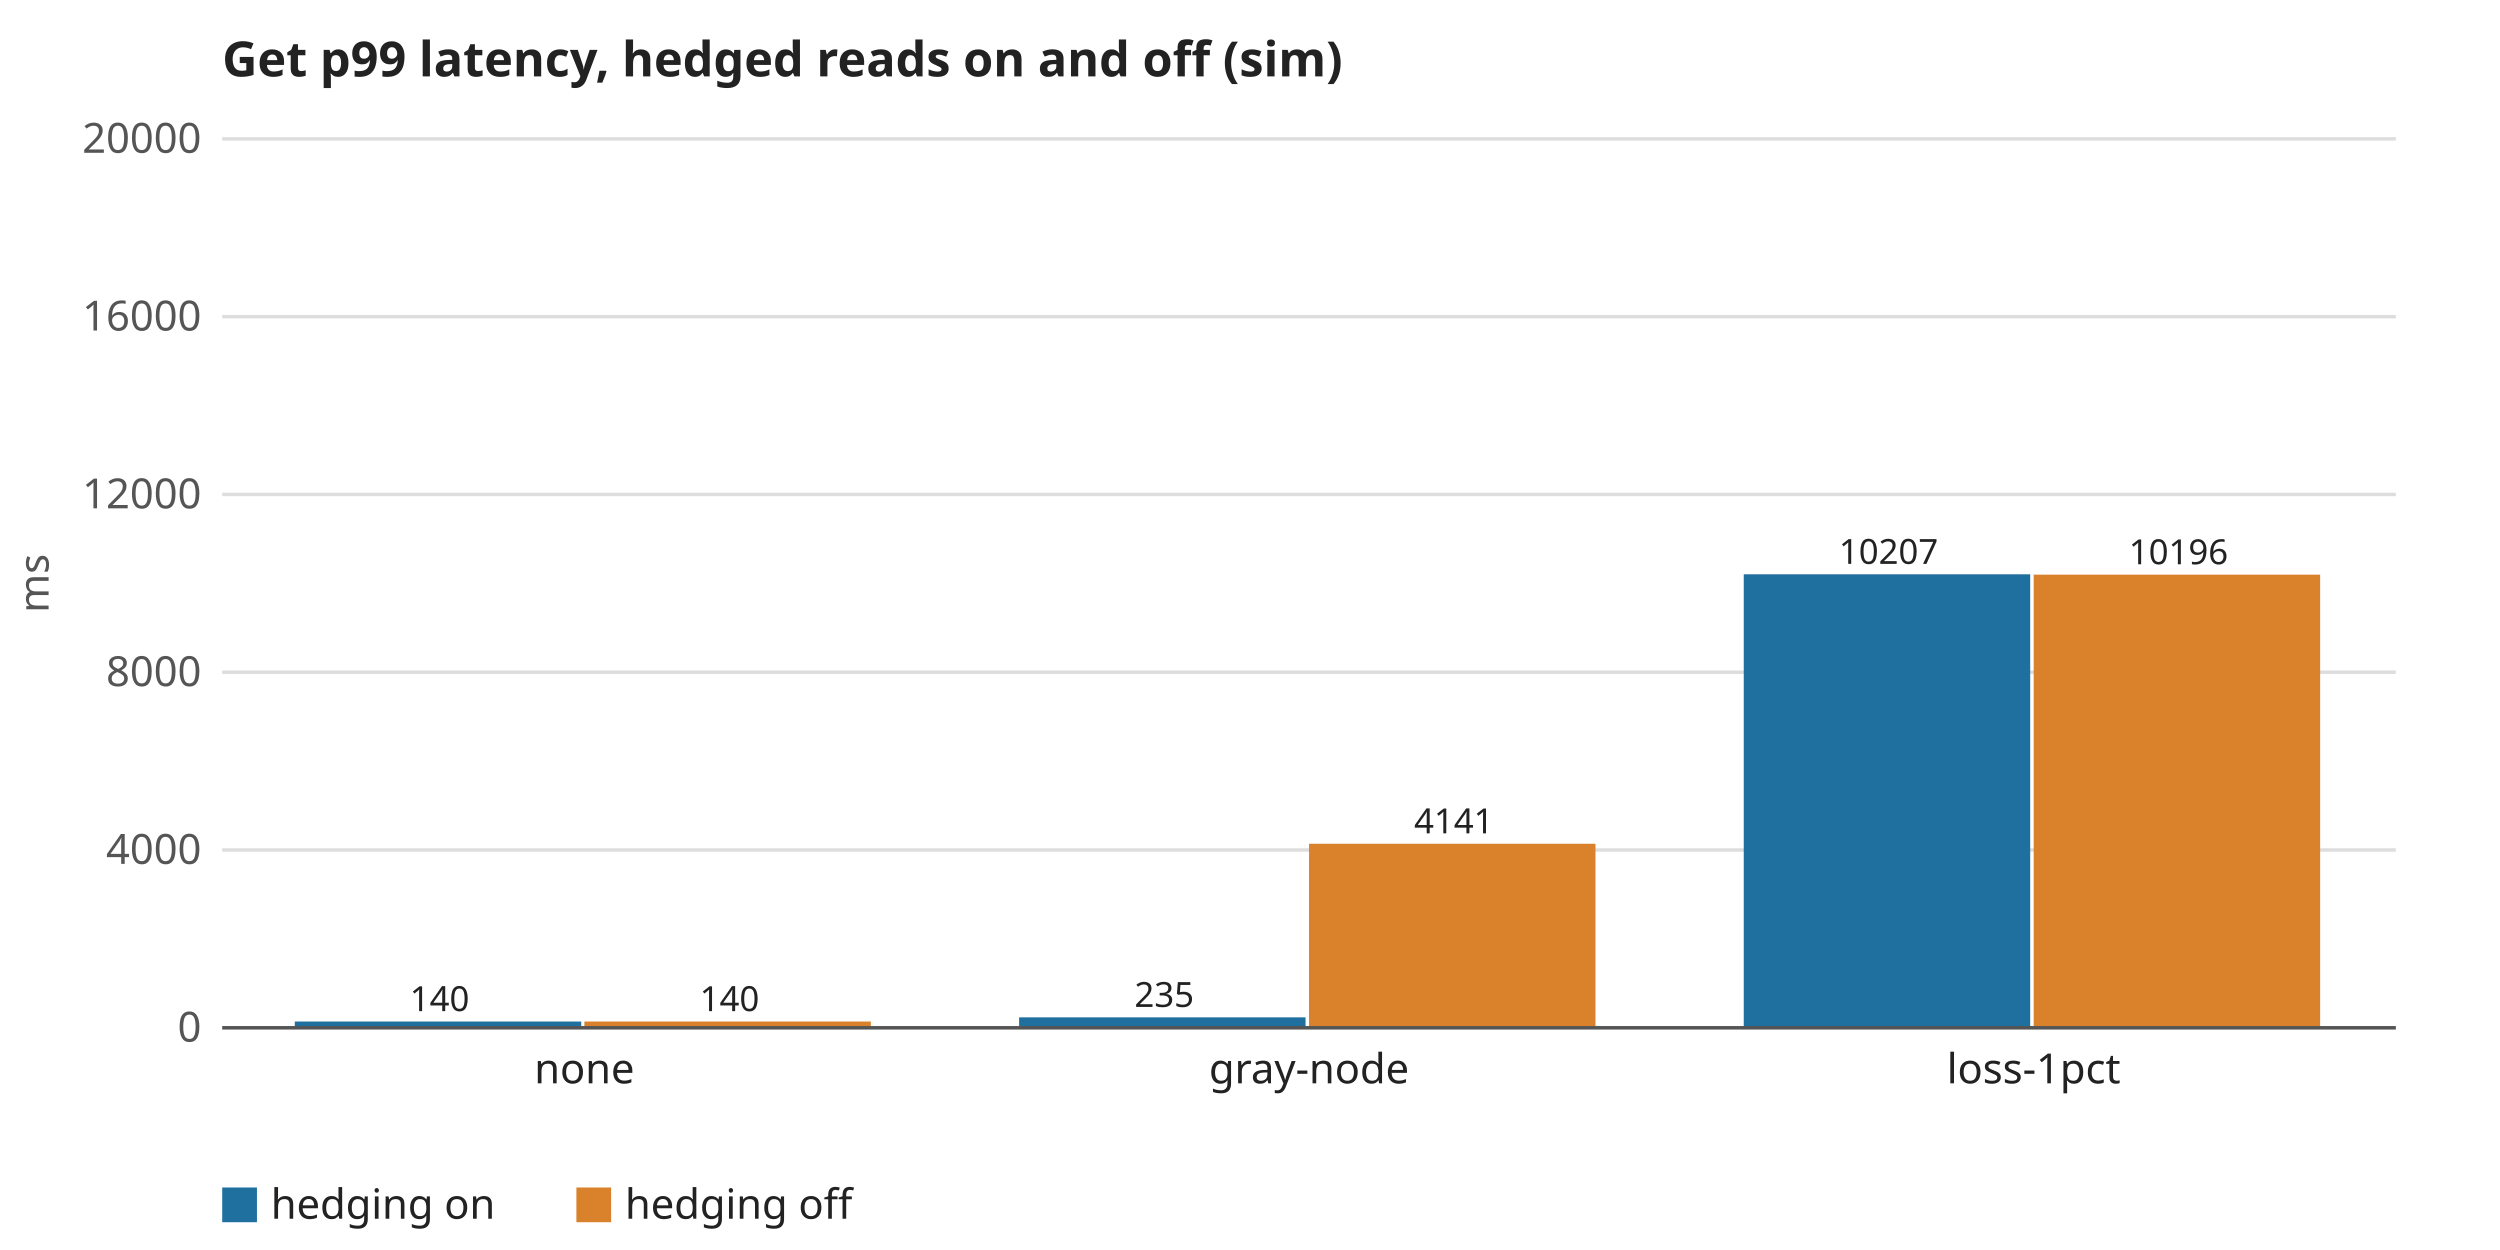
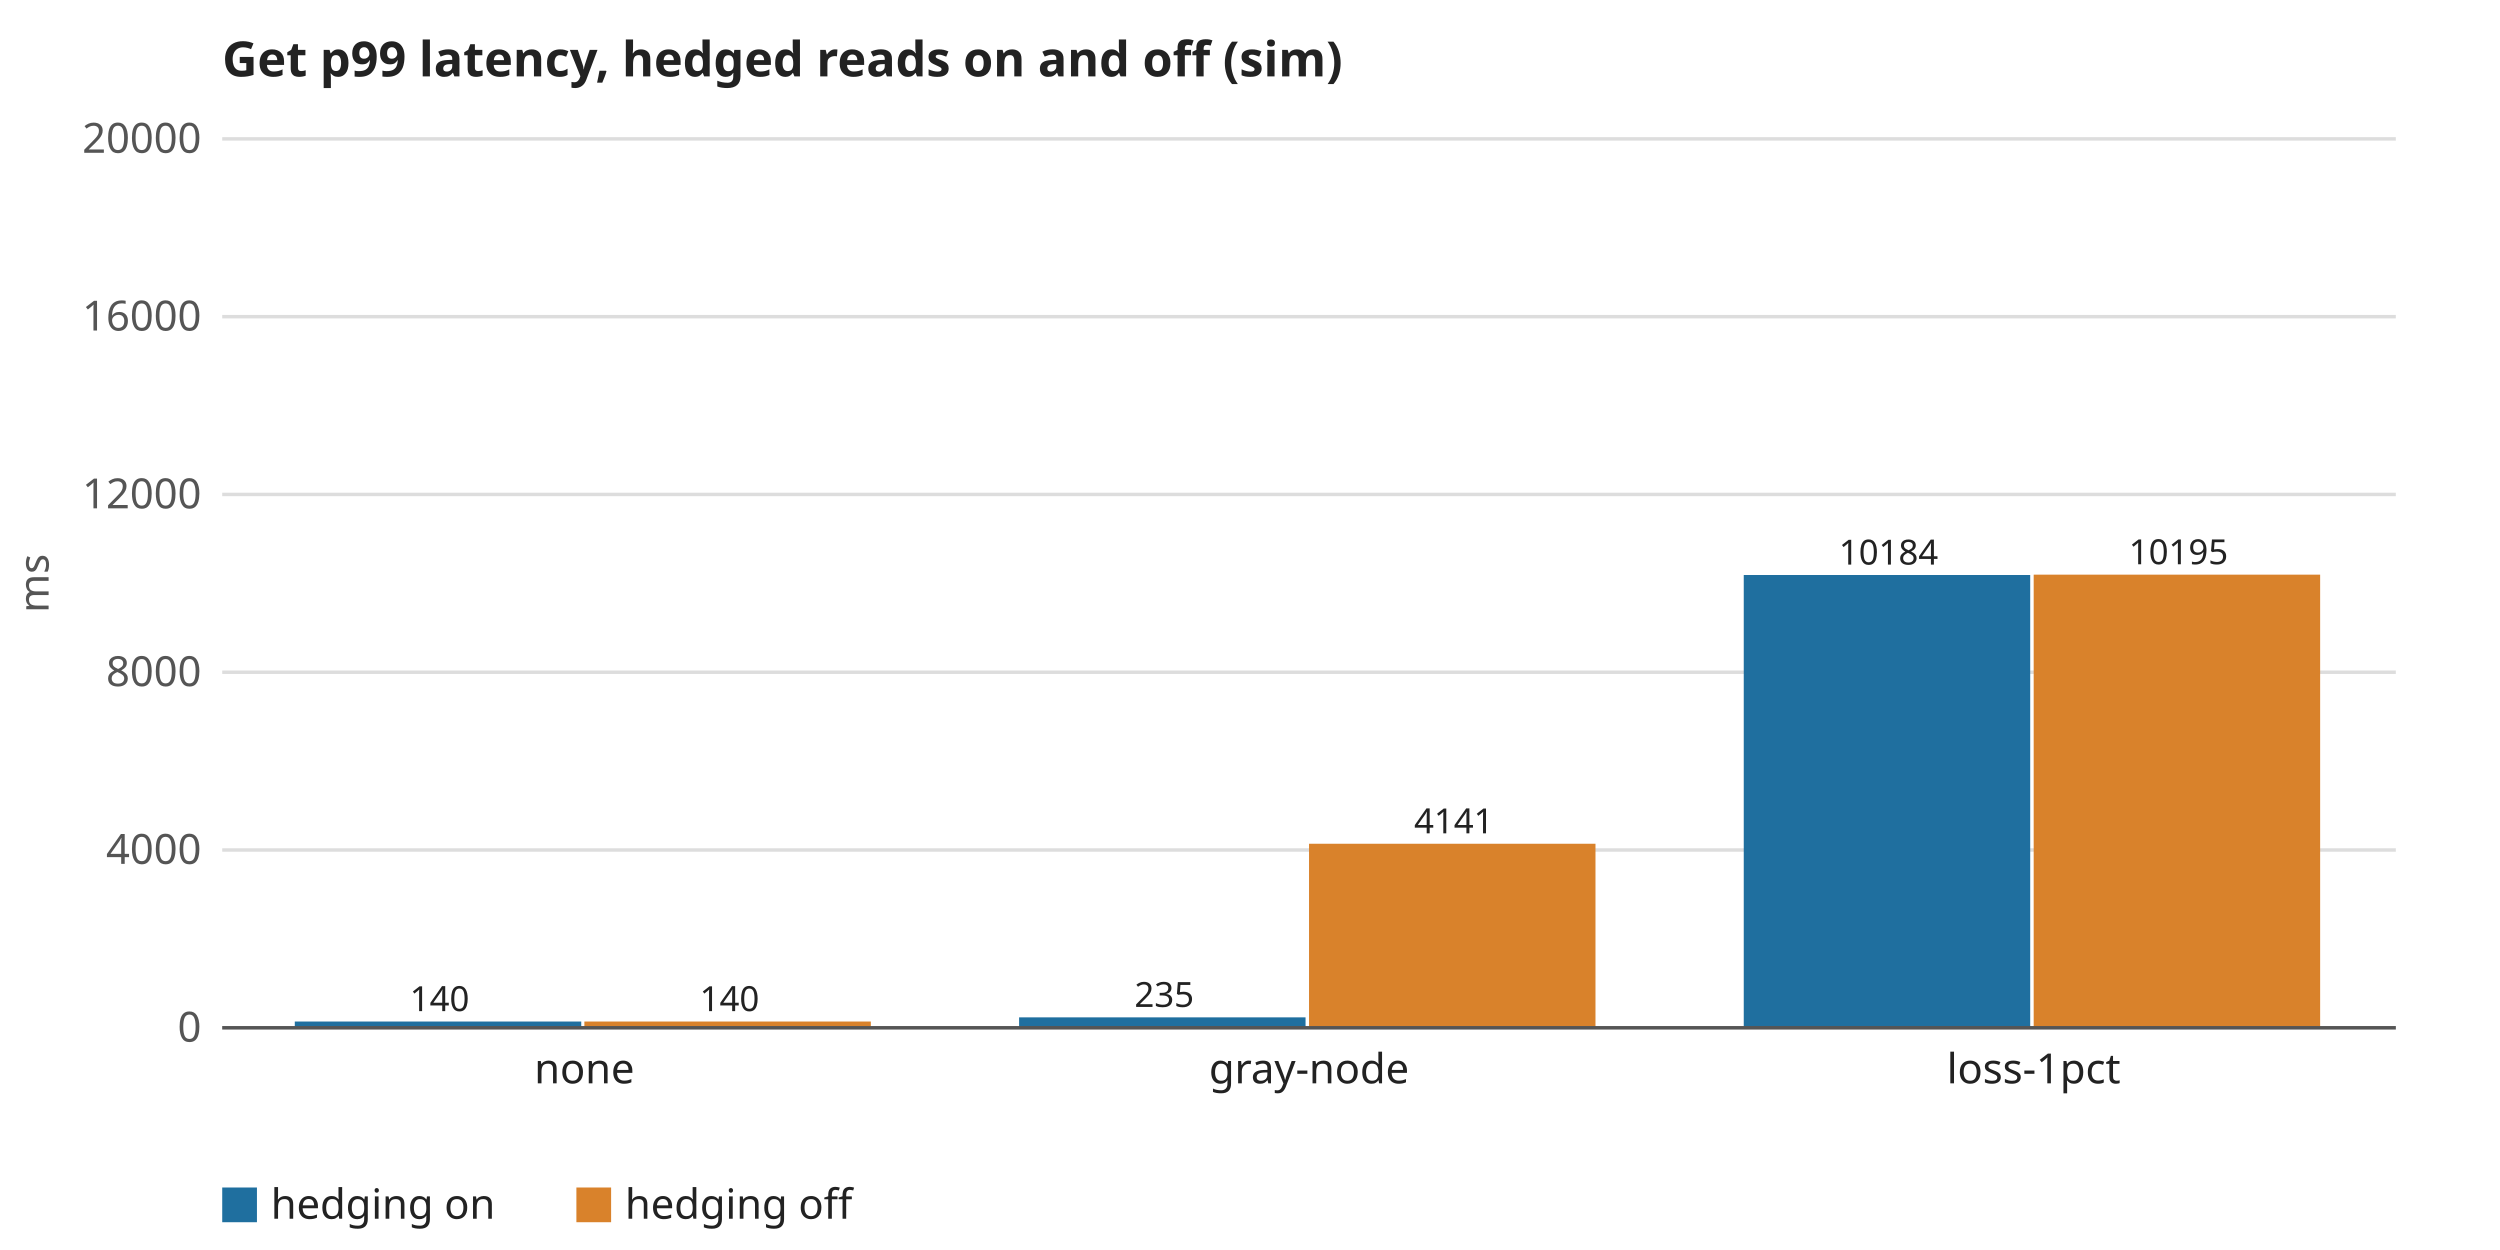
<svg xmlns="http://www.w3.org/2000/svg" viewBox="0 0 720 360" width="720" height="360" font-family="system-ui, sans-serif" font-size="12">
  <rect width="720" height="360" fill="#fff" />
  <text x="64" y="22" font-size="14" font-weight="600" fill="#222">Get p99 latency, hedged reads on and off (sim)</text>
  <line x1="64" y1="296.0" x2="690" y2="296.0" stroke="#ddd" />
  <text x="58" y="300.0" text-anchor="end" fill="#555">0</text>
  <line x1="64" y1="244.8" x2="690" y2="244.8" stroke="#ddd" />
  <text x="58" y="248.8" text-anchor="end" fill="#555">4000</text>
  <line x1="64" y1="193.6" x2="690" y2="193.6" stroke="#ddd" />
  <text x="58" y="197.6" text-anchor="end" fill="#555">8000</text>
  <line x1="64" y1="142.4" x2="690" y2="142.4" stroke="#ddd" />
  <text x="58" y="146.4" text-anchor="end" fill="#555">12000</text>
  <line x1="64" y1="91.2" x2="690" y2="91.2" stroke="#ddd" />
  <text x="58" y="95.2" text-anchor="end" fill="#555">16000</text>
  <line x1="64" y1="40.0" x2="690" y2="40.0" stroke="#ddd" />
  <text x="58" y="44.0" text-anchor="end" fill="#555">20000</text>
  <text x="14" y="168" fill="#555" transform="rotate(-90 14 168)" text-anchor="middle">ms</text>
  <rect x="84.9" y="294.2" width="82.5" height="1.8" fill="#1f6f9f" />
  <text x="126.6" y="291.2" text-anchor="middle" font-size="10" fill="#222">140</text>
  <rect x="168.3" y="294.2" width="82.5" height="1.8" fill="#d9822b" />
  <text x="210.1" y="291.2" text-anchor="middle" font-size="10" fill="#222">140</text>
  <text x="168.3" y="312" text-anchor="middle" fill="#222">none</text>
  <rect x="293.5" y="293.0" width="82.5" height="3.0" fill="#1f6f9f" />
  <text x="335.3" y="290.0" text-anchor="middle" font-size="10" fill="#222">235</text>
  <rect x="377.0" y="243.0" width="82.5" height="53.0" fill="#d9822b" />
  <text x="418.7" y="240.0" text-anchor="middle" font-size="10" fill="#222">4141</text>
  <text x="377.0" y="312" text-anchor="middle" fill="#222">gray-node</text>
-   <rect x="502.2" y="165.4" width="82.5" height="130.6" fill="#1f6f9f" />
-   <text x="543.9" y="162.4" text-anchor="middle" font-size="10" fill="#222">10207</text>
+   <rect x="502.2" y="165.6" width="82.5" height="130.4" fill="#1f6f9f" />
+   <text x="543.9" y="162.6" text-anchor="middle" font-size="10" fill="#222">10184</text>
  <rect x="585.7" y="165.5" width="82.5" height="130.5" fill="#d9822b" />
-   <text x="627.4" y="162.5" text-anchor="middle" font-size="10" fill="#222">10196</text>
+   <text x="627.4" y="162.5" text-anchor="middle" font-size="10" fill="#222">10195</text>
  <text x="585.7" y="312" text-anchor="middle" fill="#222">loss-1pct</text>
  <line x1="64" y1="296" x2="690" y2="296" stroke="#555" />
  <rect x="64" y="342" width="10" height="10" fill="#1f6f9f" />
  <text x="78" y="351" fill="#222">hedging on</text>
  <rect x="166" y="342" width="10" height="10" fill="#d9822b" />
  <text x="180" y="351" fill="#222">hedging off</text>
</svg>
